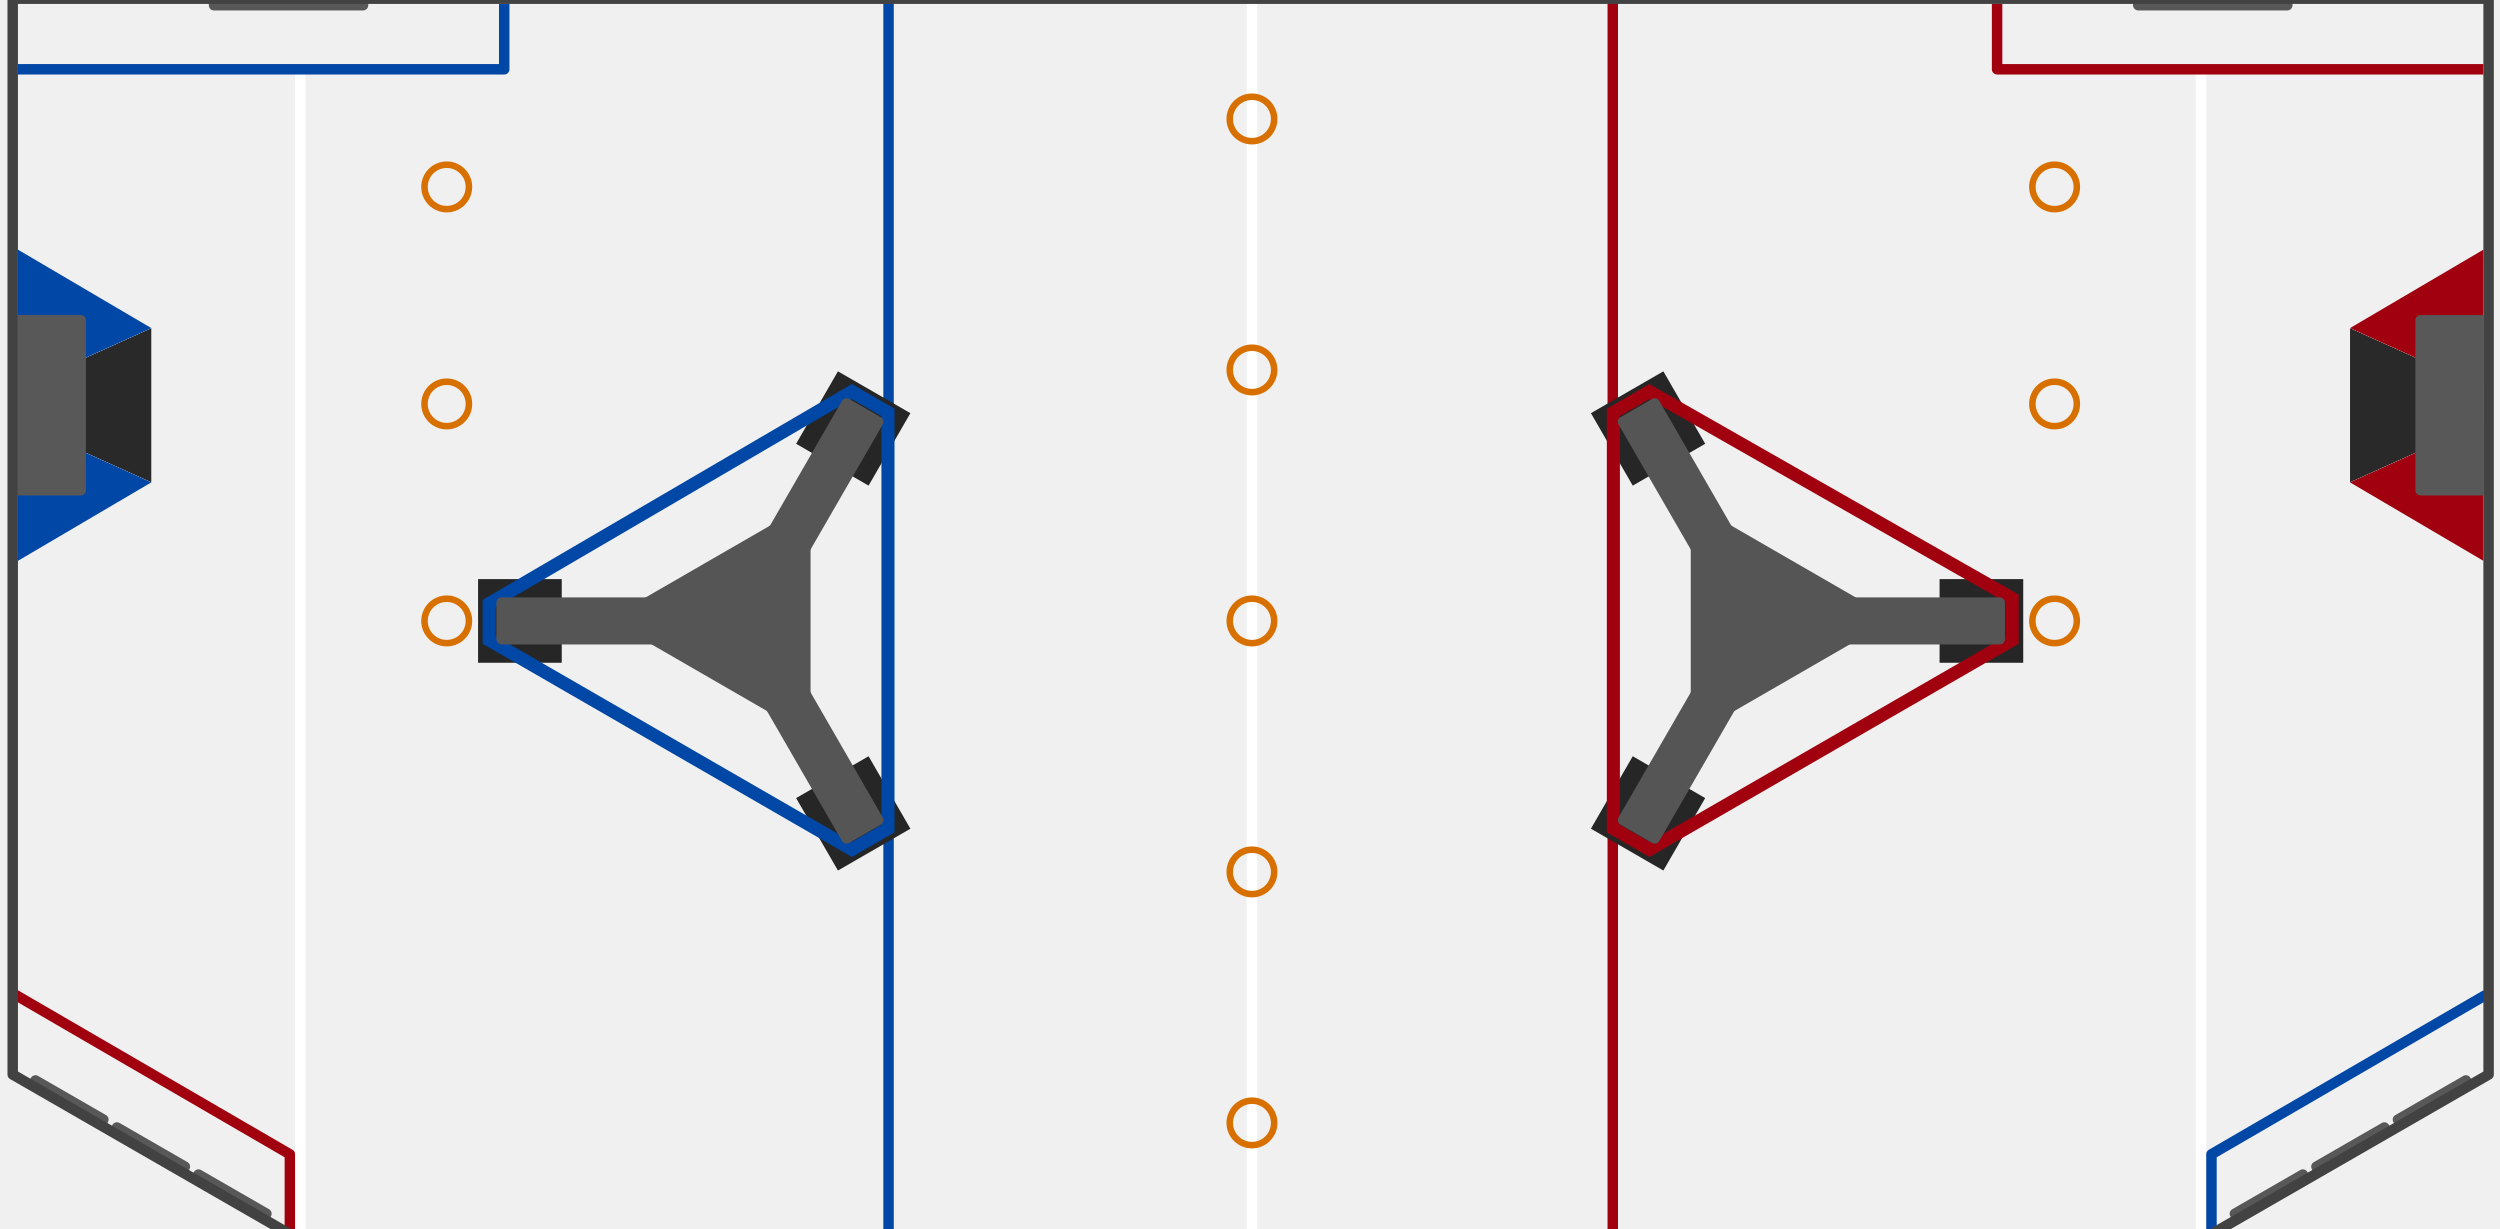
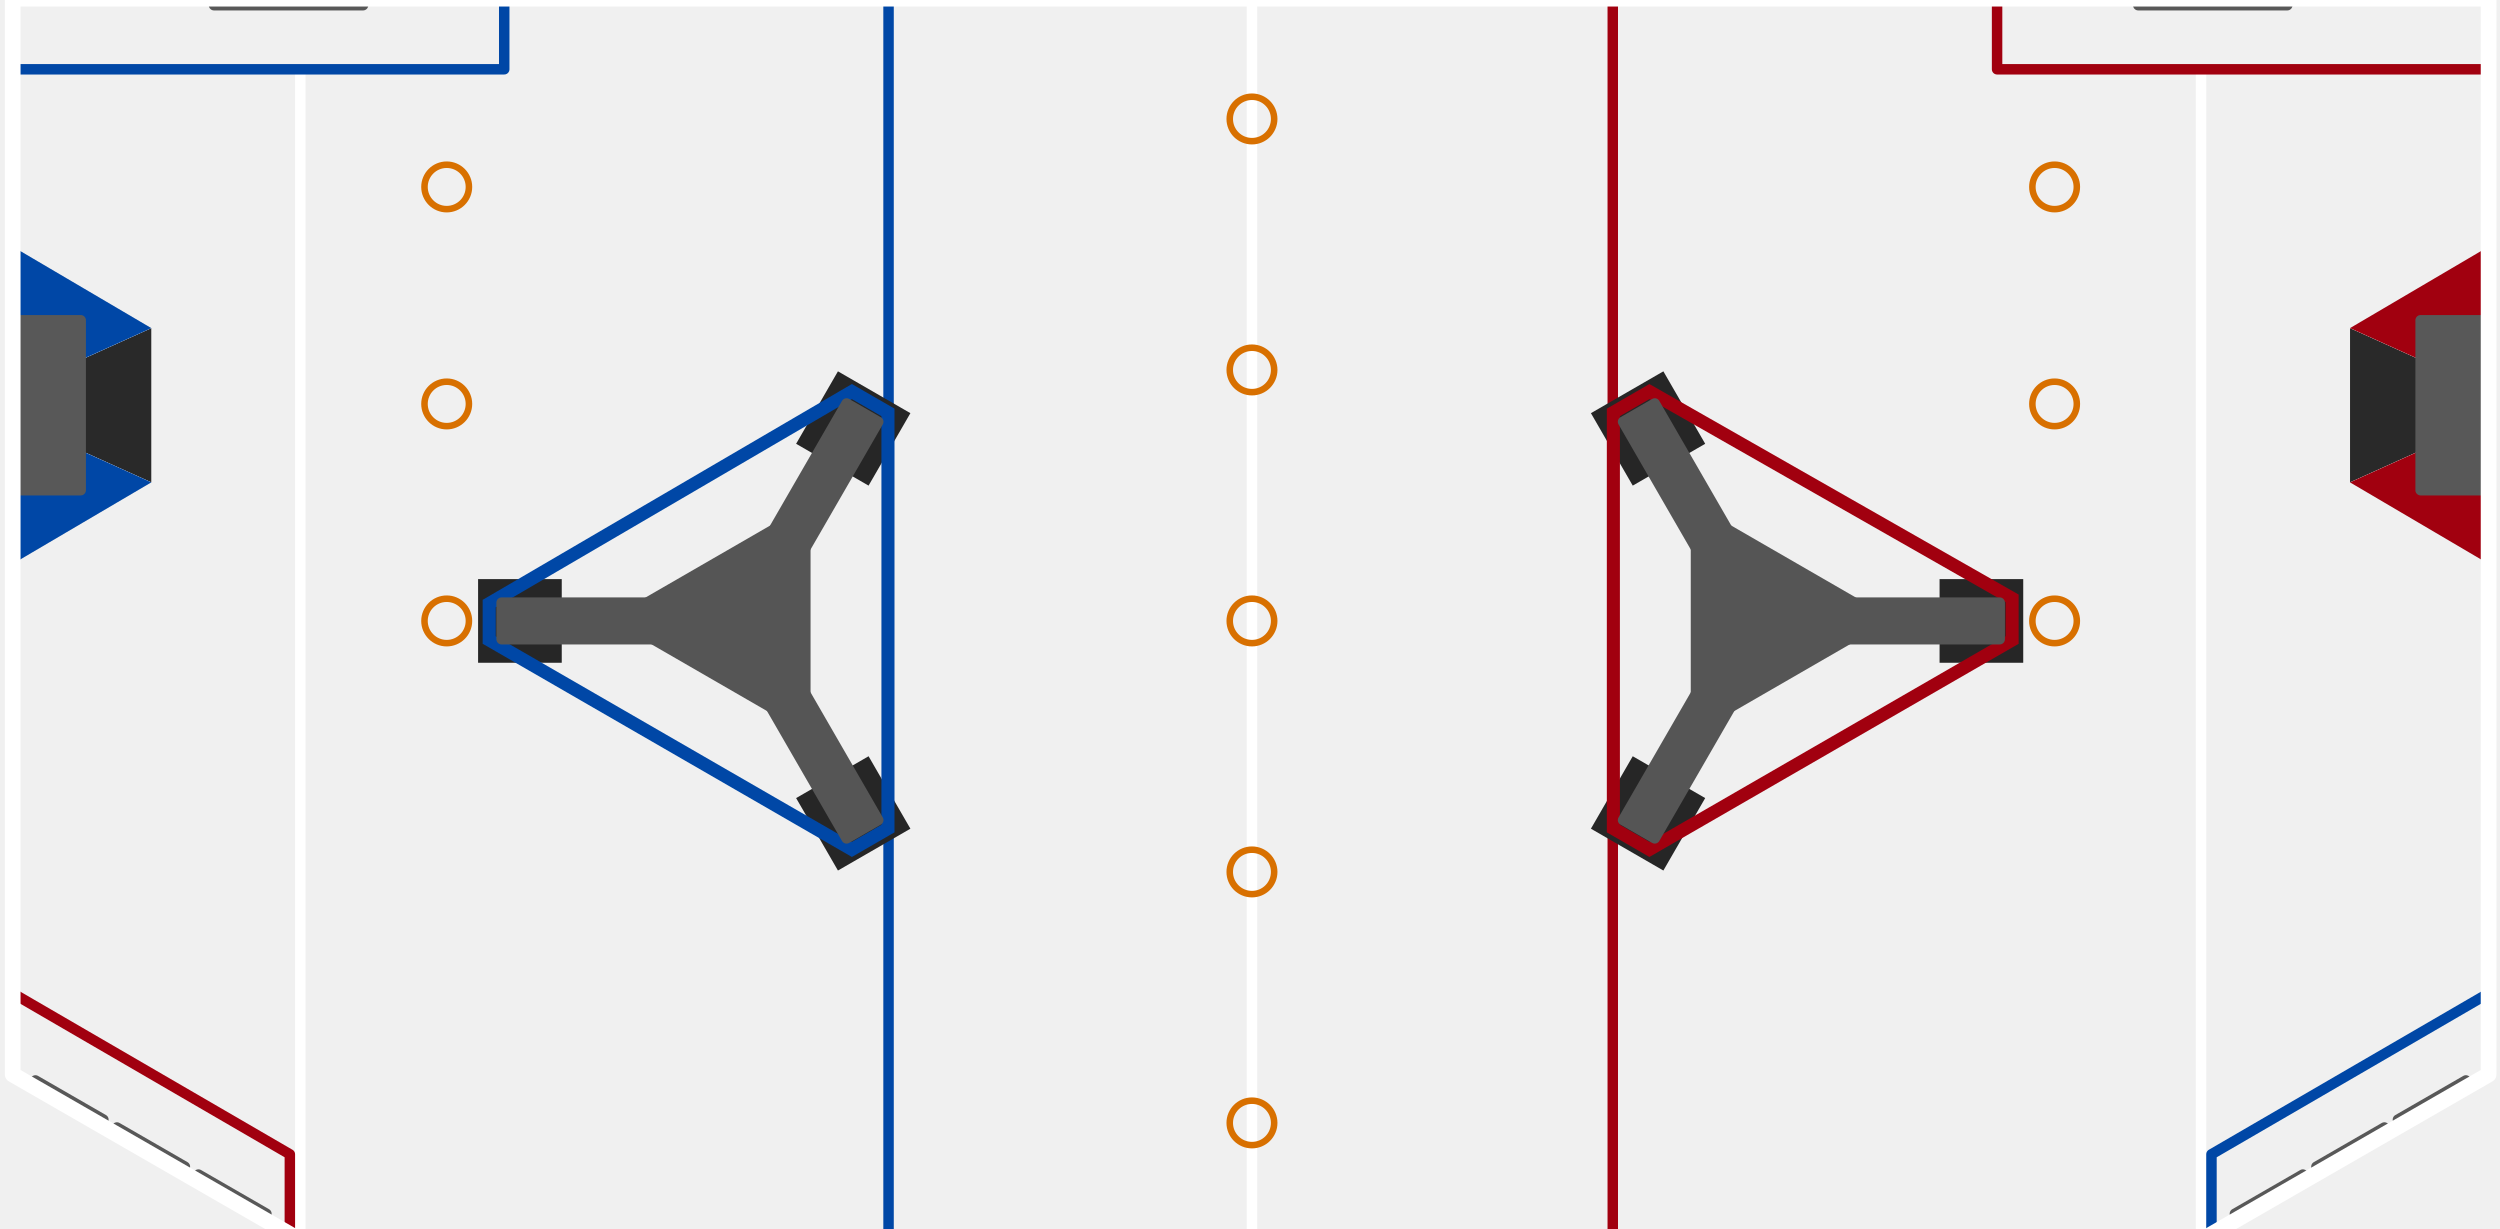
<svg xmlns="http://www.w3.org/2000/svg" width="943" height="463.5" viewBox="4.5 6.5 947.5 470" fill="none" version="1.1" id="svg43">
  <defs id="defs43" />
  <rect x="477.5" y="6.5" width="3" height="475" fill="#292929" stroke="#292929" id="rect1" style="fill:#ffffff;fill-opacity:1;stroke:#ffffff;stroke-opacity:1" />
  <circle cx="479" cy="52" r="8.5" fill="none" id="circle1" style="stroke:#d87000;stroke-opacity:1;stroke-width:2.5" />
  <circle cx="479" cy="148" r="8.5" fill="none" id="circle2" style="stroke:#d87000;stroke-opacity:1;stroke-width:2.5" />
  <circle cx="479" cy="244" r="8.5" fill="none" id="circle3" style="stroke:#d87000;stroke-opacity:1;stroke-width:2.5" />
  <circle cx="479" cy="340" r="8.5" fill="none" id="circle4" style="stroke:#d87000;stroke-opacity:1;stroke-width:2.5" />
  <circle cx="479" cy="436" r="8.5" fill="none" id="circle5" style="stroke:#d87000;stroke-opacity:1;stroke-width:2.5" />
  <circle cx="171" cy="244" r="8.5" fill="none" id="circle6" style="stroke:#d87000;stroke-opacity:1;stroke-width:2.5" />
  <circle cx="171" cy="78" r="8.5" fill="none" id="circle7" style="stroke:#d87000;stroke-opacity:1;stroke-width:2.5" />
  <circle cx="171" cy="161" r="8.5" fill="none" id="circle8" style="stroke:#d87000;stroke-opacity:1;stroke-width:2.5" />
  <rect x="338" y="6" width="4" height="476" fill="#0047A6" id="rect8" />
  <path d="M310.167 198.589L310.167 288.078L232.667 243.334L310.167 198.589Z" fill="#555555" id="path9" />
  <rect x="348.356" y="164.531" width="32" height="32" transform="rotate(120 348.356 164.531)" fill="#262626" id="rect9" />
  <rect x="183" y="228" width="32" height="32" fill="#262626" id="rect10" />
  <rect x="320.644" y="339.469" width="32" height="32" transform="rotate(-120 320.644 339.469)" fill="#262626" id="rect11" />
  <path d="M187.252 251.298L187.252 237.369L325.976 156.276L339.772 164.241L339.772 323.426L325.976 331.391L187.252 251.298Z" stroke="#0047A6" stroke-width="5" id="path8" />
  <path d="M337.062 166.094L324.938 159.094C323.981 158.541 322.758 158.869 322.206 159.826L278.804 235H192C190.895 235 190 235.895 190 237V251C190 252.105 190.895 253 192 253H278.804L322.206 328.174C322.758 329.131 323.981 329.459 324.938 328.906L337.062 321.906C338.019 321.354 338.347 320.131 337.794 319.174L294.392 244L337.794 168.826C338.347 167.869 338.019 166.646 337.062 166.094Z" fill="#555555" id="path11" />
  <path d="M115 33V480" stroke="#292929" stroke-width="4" stroke-linejoin="round" id="path12" style="stroke:#ffffff;stroke-opacity:1" />
  <path d="M7 33H193V8" stroke="#0047A6" stroke-width="4" stroke-linejoin="round" id="path13" />
  <path d="M58 132L7 155V168L58 191V132Z" fill="#292929" id="path14" />
  <path d="M7 168V221L58 191L7 168Z" fill="#D9D9D9" id="path15" />
  <path d="M7 168V221L58 191L7 168Z" fill="#0047A6" id="path16" />
  <path d="M7 102V155L58 132L7 102Z" fill="#D9D9D9" id="path17" />
  <path d="M7 102V155L58 132L7 102Z" fill="#0047A6" id="path18" />
  <path d="M7 127H31C32.105 127 33 127.895 33 129V194C33 195.105 32.105 196 31 196H7V127Z" fill="#585858" id="path19" />
  <path d="M141 6.5L141 8.5C141 9.605 140.105 10.5 139 10.5L82 10.5C80.895 10.5 80 9.605 80 8.5L80 6.5L141 6.5Z" fill="#585858" id="path20" />
  <path d="M11 420.402L11.952 418.756C12.505 417.8 13.729 417.472 14.686 418.023L40.679 433.003C41.636 433.554 41.963 434.777 41.41 435.733L40.458 437.379L11 420.402Z" fill="#585858" id="path21" />
  <path d="M42.179 438.404L43.132 436.758C43.685 435.801 44.909 435.473 45.866 436.025L71.858 451.004C72.815 451.556 73.143 452.778 72.59 453.734L71.638 455.38L42.179 438.404Z" fill="#585858" id="path22" />
  <path d="M73.359 456.405L74.311 454.759C74.864 453.803 76.088 453.475 77.045 454.026L103.038 469.006C103.995 469.558 104.322 470.78 103.769 471.736L102.817 473.382L73.359 456.405Z" fill="#585858" id="path23" />
  <path d="M6 387L111 448V479.5" stroke="#A1000F" stroke-width="4" stroke-linejoin="round" id="path24" />
  <circle cx="6" cy="6" r="8.5" transform="matrix(-1 0 0 1 792.001 238)" fill="none" id="circle24" style="stroke:#d87000;stroke-opacity:1;stroke-width:2.5" />
  <circle cx="6" cy="6" r="8.5" transform="matrix(-1 0 0 1 792.001 72)" fill="none" id="circle25" style="stroke:#d87000;stroke-opacity:1;stroke-width:2.5" />
  <circle cx="6" cy="6" r="8.5" transform="matrix(-1 0 0 1 792.001 155)" fill="none" id="circle26" style="stroke:#d87000;stroke-opacity:1;stroke-width:2.5" />
  <rect width="4" height="476" transform="matrix(-1 0 0 1 619.003 6)" fill="#A1000F" id="rect26" />
  <path d="M646.836 198.589L646.836 288.078L724.335 243.334L646.836 198.589Z" fill="#555555" id="path27" />
  <rect width="32" height="32" transform="matrix(0.499997 0.866027 0.866023 -0.500004 608.647 164.531)" fill="#262626" id="rect27" />
  <rect width="32" height="32" transform="matrix(-1 0 0 1 774.002 228)" fill="#262626" id="rect28" />
  <rect width="32" height="32" transform="matrix(0.499996 -0.866027 -0.866023 -0.500003 636.359 339.469)" fill="#262626" id="rect29" />
  <path d="M631.027 331.391L769.75 251.298L769.75 235.369L631.027 156.276L617.232 164.241L617.232 323.426L631.027 331.391Z" stroke="#A1000F" stroke-width="5" id="path26" />
  <path d="M619.941 166.094L632.065 159.094C633.022 158.541 634.245 158.869 634.797 159.826L678.199 235H765.002C766.106 235 767.002 235.895 767.002 237V251C767.002 252.105 766.106 253 765.002 253H678.199L634.797 328.174C634.245 329.131 633.022 329.459 632.065 328.906L619.941 321.906C618.984 321.354 618.656 320.131 619.209 319.174L662.61 244L619.209 168.826C618.656 167.869 618.984 166.646 619.941 166.094Z" fill="#555555" id="path29" />
  <path d="M842.001 33V480" stroke="#292929" stroke-width="4" stroke-linejoin="round" id="path30" style="stroke:#ffffff;stroke-opacity:1" />
  <path d="M950 33H764.002V8" stroke="#A1000F" stroke-width="4" stroke-linejoin="round" id="path31" />
  <path d="M899 132L950 155V168L899 191V132Z" fill="#292929" id="path32" />
  <path d="M950 168V221L899 191L950 168Z" fill="#D9D9D9" id="path33" />
  <path d="M950 168V221L899 191L950 168Z" fill="#A1000F" id="path34" />
  <path d="M950 102V155L899 132L950 102Z" fill="#D9D9D9" id="path35" />
  <path d="M950 102V155L899 132L950 102Z" fill="#A1000F" id="path36" />
  <path d="M950 127H926C924.896 127 924 127.895 924 129V194C924 195.105 924.896 196 926 196H950V127Z" fill="#585858" id="path37" />
  <path d="M816.001 6.5L816.001 8.5C816.001 9.605 816.897 10.5 818.001 10.5L875.001 10.5C876.105 10.5 877.001 9.605 877.001 8.5L877.001 6.5L816.001 6.5Z" fill="#585858" id="path38" />
  <path d="M946 420.402L945.048 418.756C944.495 417.8 943.271 417.472 942.314 418.023L916.321 433.003C915.364 433.555 915.037 434.777 915.59 435.733L916.542 437.379L946 420.402Z" fill="#585858" id="path39" />
  <path d="M914.821 438.404L913.868 436.758C913.315 435.802 912.091 435.474 911.134 436.025L885.142 451.005C884.185 451.556 883.857 452.778 884.41 453.735L885.362 455.381L914.821 438.404Z" fill="#585858" id="path40" />
  <path d="M883.641 456.405L882.689 454.759C882.136 453.803 880.912 453.475 879.955 454.027L853.962 469.006C853.005 469.558 852.678 470.78 853.231 471.736L854.183 473.382L883.641 456.405Z" fill="#585858" id="path41" />
  <path d="M951 387L846.001 448V479.5" stroke="#0047A6" stroke-width="4" stroke-linejoin="round" id="path42" />
-   <path d="M5 6V244V417.5L117 482H840L952 417.5V6H5Z" stroke="#424242" stroke-width="4" stroke-linejoin="round" id="path43" />
+   <path d="M5 6V244V417.5L117 482H840L952 417.5V6H5Z" stroke="#FFFFFF" stroke-width="6" stroke-linejoin="round" id="path43" />
</svg>
